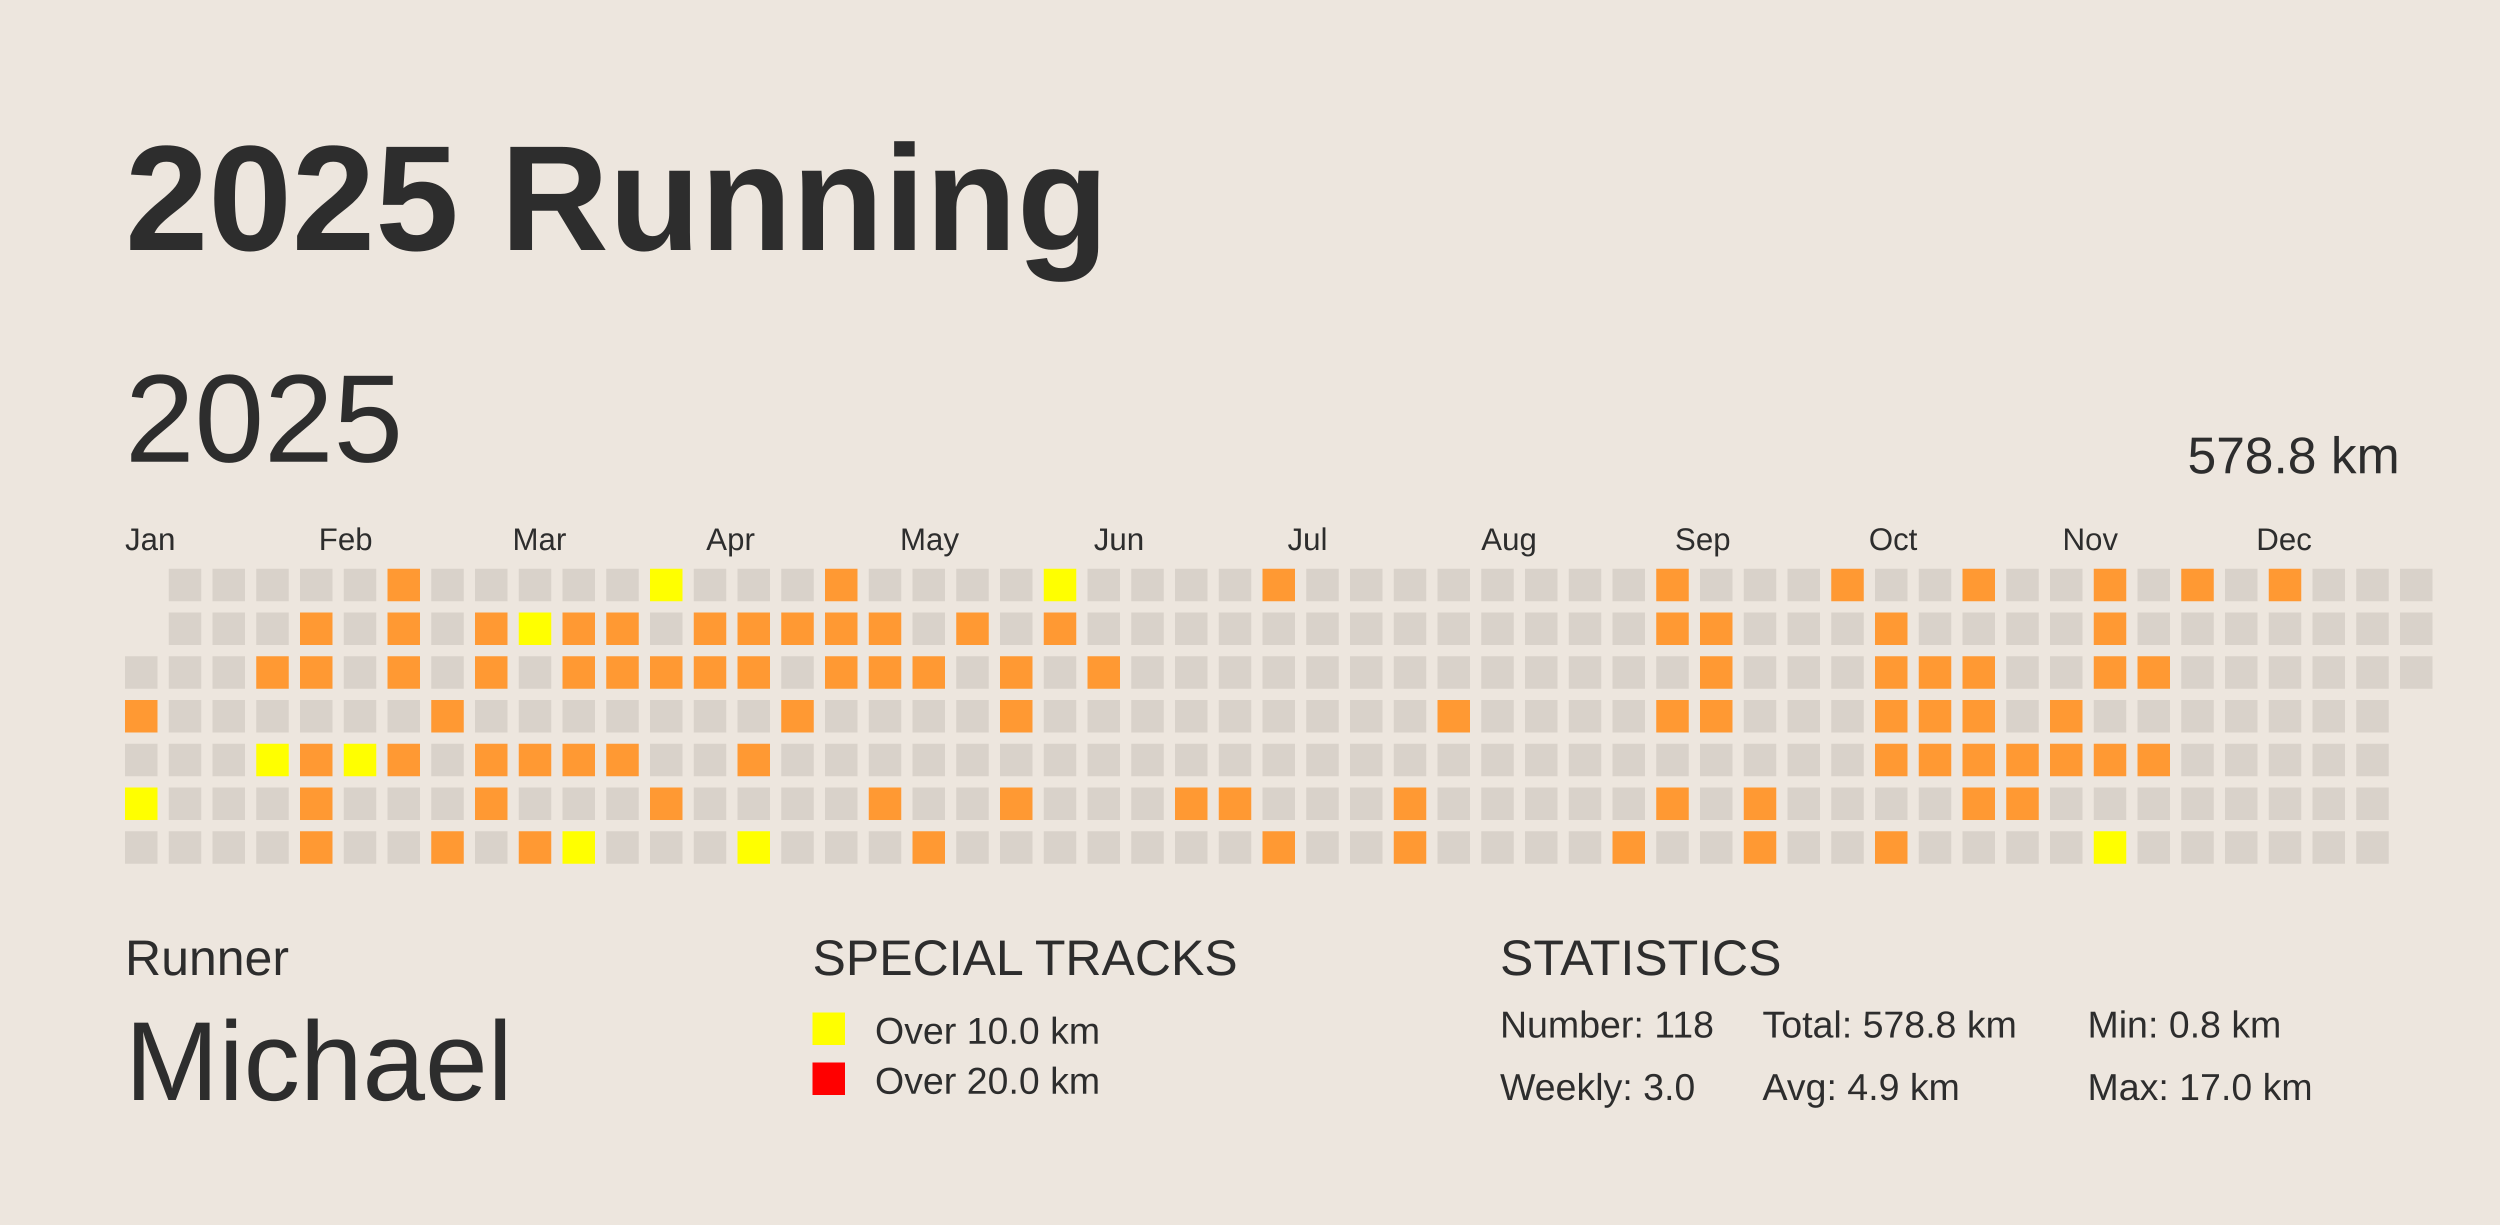
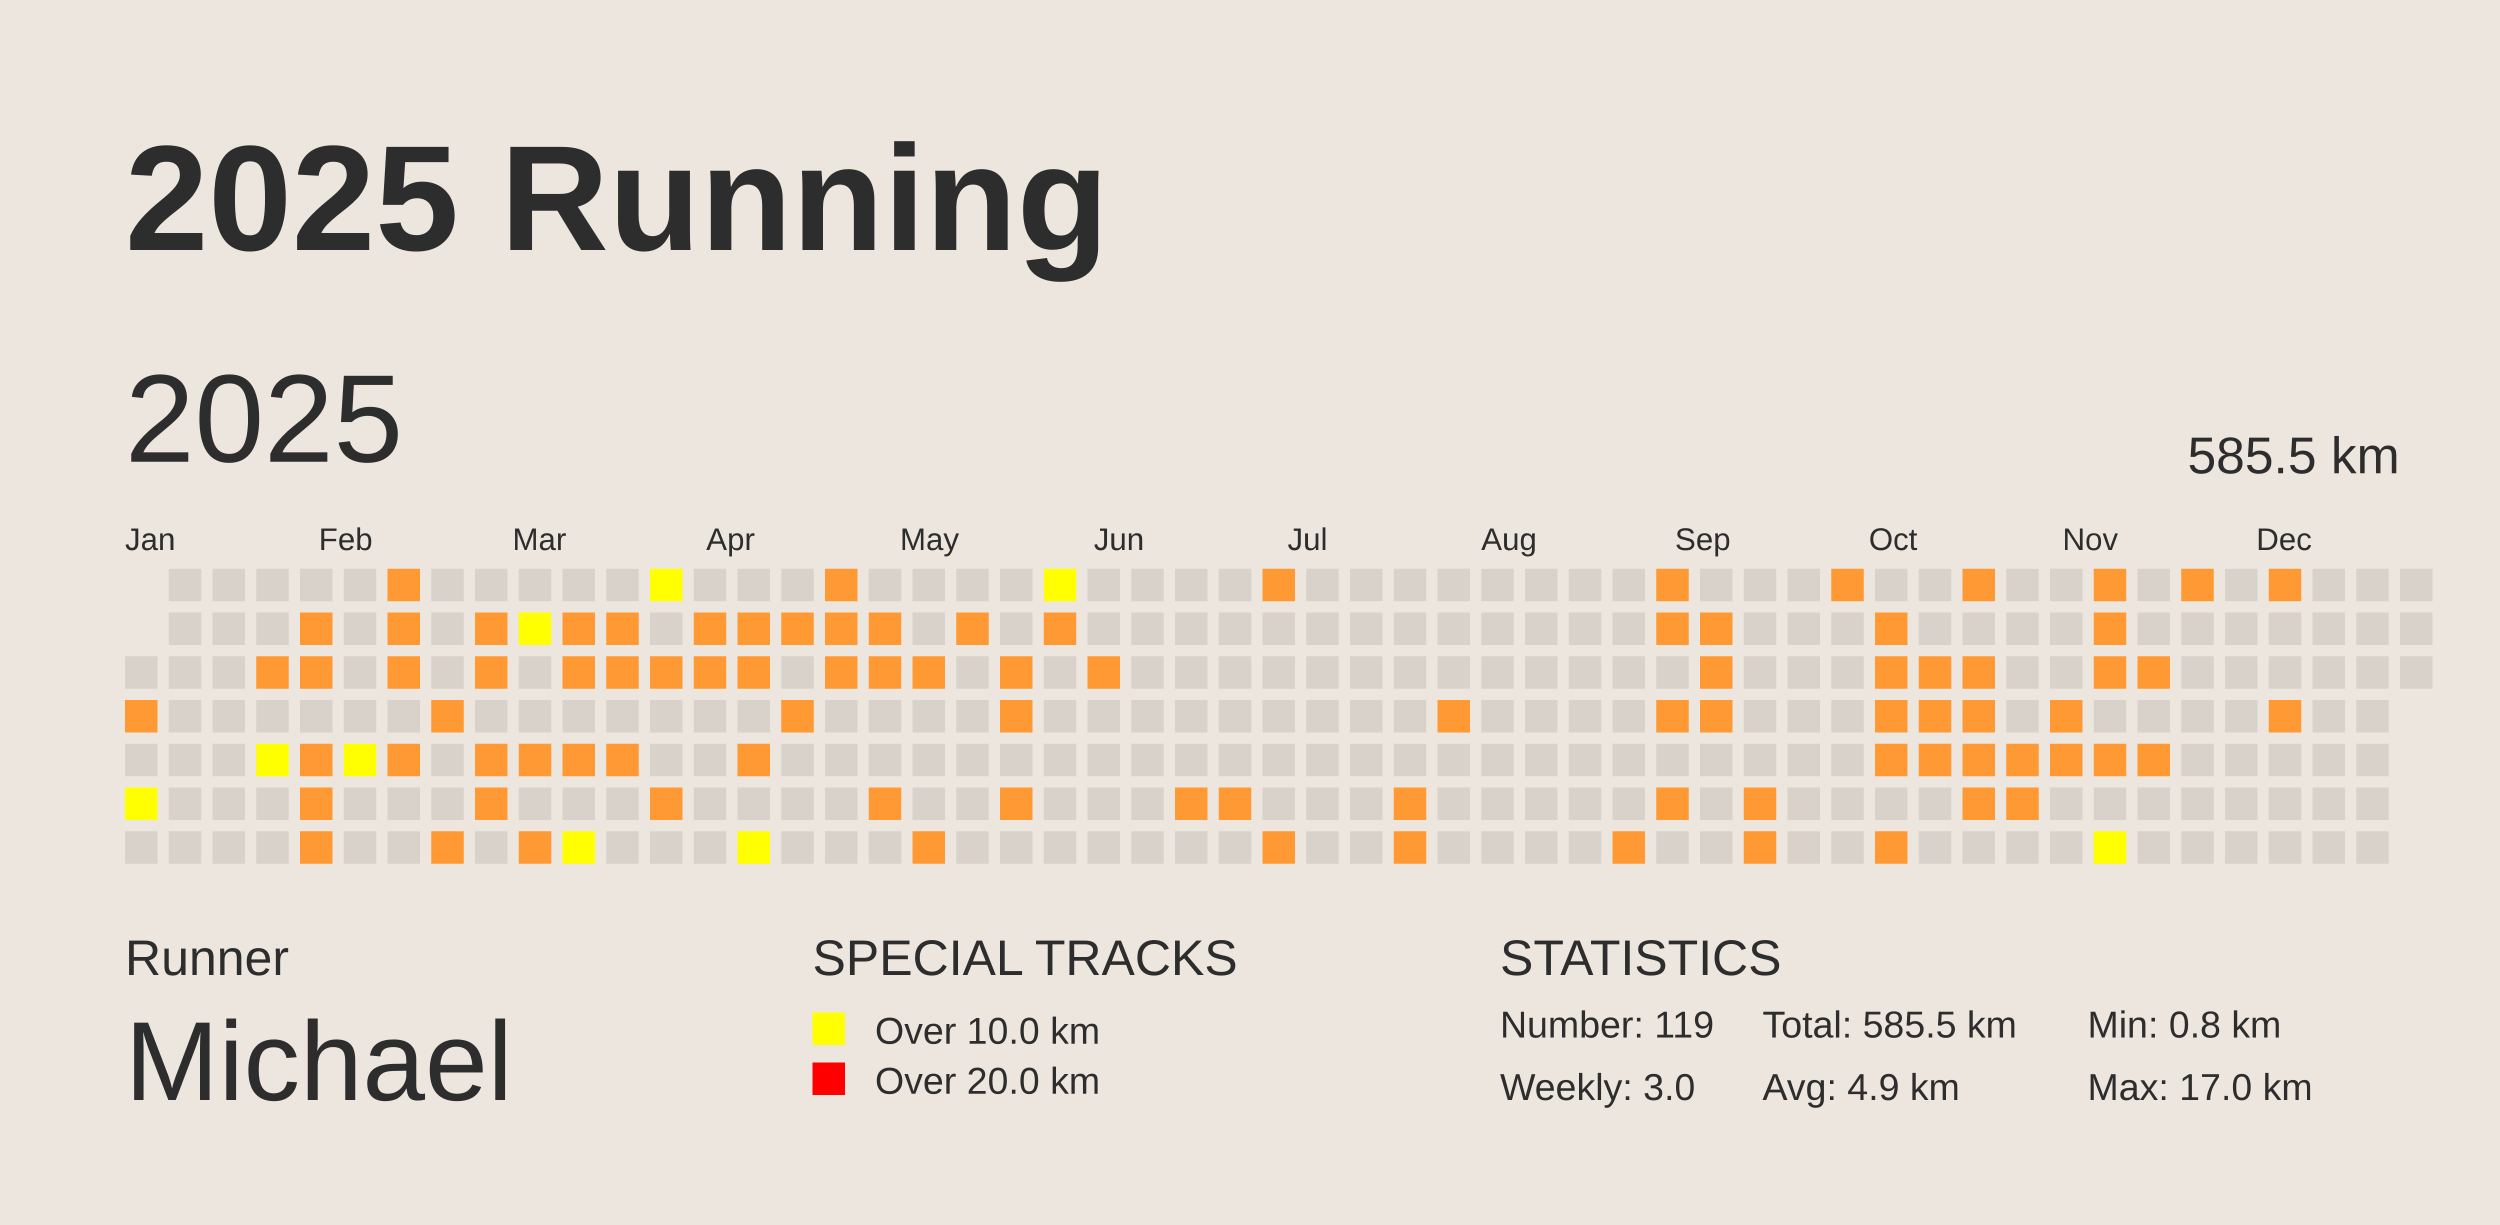
<svg xmlns="http://www.w3.org/2000/svg" baseProfile="full" height="98mm" version="1.1" viewBox="0,0,200,98" width="200mm">
  <defs />
  <rect fill="#EDE6DE" height="98" width="200" x="0" y="0" />
  <text fill="#2D2D2D" style="font-size:12px; font-family:Arial; font-weight:bold;" x="10" y="20">2025 Running</text>
  <text fill="#2D2D2D" style="font-size:4px; font-family:Arial" x="10" y="78">Runner</text>
  <text fill="#2D2D2D" style="font-size:9px; font-family:Arial" x="10" y="88">Michael</text>
  <text fill="#2D2D2D" style="font-size:4px; font-family:Arial" x="65" y="78">SPECIAL TRACKS</text>
  <rect fill="yellow" height="2.6" width="2.6" x="65" y="81" />
  <text fill="#2D2D2D" style="font-size:3px; font-family:Arial" x="70" y="83.5">Over 10.0 km</text>
  <rect fill="red" height="2.6" width="2.6" x="65" y="85" />
  <text fill="#2D2D2D" style="font-size:3px; font-family:Arial" x="70" y="87.5">Over 20.0 km</text>
  <text fill="#2D2D2D" style="font-size:4px; font-family:Arial" x="120" y="78">STATISTICS</text>
-   <text fill="#2D2D2D" style="font-size:3px; font-family:Arial" x="120" y="83">Number: 118</text>
+   <text fill="#2D2D2D" style="font-size:3px; font-family:Arial" x="120" y="83">Number: 119</text>
  <text fill="#2D2D2D" style="font-size:3px; font-family:Arial" x="120" y="88">Weekly: 3.0</text>
-   <text fill="#2D2D2D" style="font-size:3px; font-family:Arial" x="141" y="83">Total: 578.8 km</text>
+   <text fill="#2D2D2D" style="font-size:3px; font-family:Arial" x="141" y="83">Total: 585.5 km</text>
  <text fill="#2D2D2D" style="font-size:3px; font-family:Arial" x="141" y="88">Avg: 4.9 km</text>
  <text fill="#2D2D2D" style="font-size:3px; font-family:Arial" x="167" y="83">Min: 0.8 km</text>
  <text fill="#2D2D2D" style="font-size:3px; font-family:Arial" x="167" y="88">Max: 17.0 km</text>
  <text dominant-baseline="hanging" fill="#2D2D2D" style="font-size:10.0px; font-family:Arial;" x="10" y="30">2025</text>
-   <text dominant-baseline="hanging" fill="#2D2D2D" style="font-size:4.125px; font-family:Arial;" x="175" y="35">578.8 km</text>
+   <text dominant-baseline="hanging" fill="#2D2D2D" style="font-size:4.125px; font-family:Arial;" x="175" y="35">585.5 km</text>
  <text fill="#2D2D2D" style="font-size:2.5px; font-family:Arial" x="10.0" y="44">Jan</text>
  <text fill="#2D2D2D" style="font-size:2.5px; font-family:Arial" x="25.5" y="44">Feb</text>
  <text fill="#2D2D2D" style="font-size:2.5px; font-family:Arial" x="41.0" y="44">Mar</text>
  <text fill="#2D2D2D" style="font-size:2.5px; font-family:Arial" x="56.5" y="44">Apr</text>
  <text fill="#2D2D2D" style="font-size:2.5px; font-family:Arial" x="72.0" y="44">May</text>
  <text fill="#2D2D2D" style="font-size:2.5px; font-family:Arial" x="87.5" y="44">Jun</text>
  <text fill="#2D2D2D" style="font-size:2.5px; font-family:Arial" x="103.0" y="44">Jul</text>
  <text fill="#2D2D2D" style="font-size:2.5px; font-family:Arial" x="118.5" y="44">Aug</text>
  <text fill="#2D2D2D" style="font-size:2.5px; font-family:Arial" x="134.0" y="44">Sep</text>
  <text fill="#2D2D2D" style="font-size:2.5px; font-family:Arial" x="149.5" y="44">Oct</text>
  <text fill="#2D2D2D" style="font-size:2.5px; font-family:Arial" x="165.0" y="44">Nov</text>
  <text fill="#2D2D2D" style="font-size:2.5px; font-family:Arial" x="180.5" y="44">Dec</text>
  <rect fill="#D9D2CA" height="2.6" width="2.6" x="10.0" y="52.5" />
  <rect fill="#FF9933" height="2.6" width="2.6" x="10.0" y="56.0" />
  <rect fill="#D9D2CA" height="2.6" width="2.6" x="10.0" y="59.5" />
  <rect fill="yellow" height="2.6" width="2.6" x="10.0" y="63.0" />
  <rect fill="#D9D2CA" height="2.6" width="2.6" x="10.0" y="66.5" />
  <rect fill="#D9D2CA" height="2.6" width="2.6" x="13.5" y="45.5" />
  <rect fill="#D9D2CA" height="2.6" width="2.6" x="13.5" y="49.0" />
  <rect fill="#D9D2CA" height="2.6" width="2.6" x="13.5" y="52.5" />
  <rect fill="#D9D2CA" height="2.6" width="2.6" x="13.5" y="56.0" />
  <rect fill="#D9D2CA" height="2.6" width="2.6" x="13.5" y="59.5" />
  <rect fill="#D9D2CA" height="2.6" width="2.6" x="13.5" y="63.0" />
  <rect fill="#D9D2CA" height="2.6" width="2.6" x="13.5" y="66.5" />
  <rect fill="#D9D2CA" height="2.6" width="2.6" x="17.0" y="45.5" />
  <rect fill="#D9D2CA" height="2.6" width="2.6" x="17.0" y="49.0" />
  <rect fill="#D9D2CA" height="2.6" width="2.6" x="17.0" y="52.5" />
  <rect fill="#D9D2CA" height="2.6" width="2.6" x="17.0" y="56.0" />
  <rect fill="#D9D2CA" height="2.6" width="2.6" x="17.0" y="59.5" />
  <rect fill="#D9D2CA" height="2.6" width="2.6" x="17.0" y="63.0" />
  <rect fill="#D9D2CA" height="2.6" width="2.6" x="17.0" y="66.5" />
  <rect fill="#D9D2CA" height="2.6" width="2.6" x="20.5" y="45.5" />
  <rect fill="#D9D2CA" height="2.6" width="2.6" x="20.5" y="49.0" />
  <rect fill="#FF9933" height="2.6" width="2.6" x="20.5" y="52.5" />
  <rect fill="#D9D2CA" height="2.6" width="2.6" x="20.5" y="56.0" />
  <rect fill="yellow" height="2.6" width="2.6" x="20.5" y="59.5" />
  <rect fill="#D9D2CA" height="2.6" width="2.6" x="20.5" y="63.0" />
  <rect fill="#D9D2CA" height="2.6" width="2.6" x="20.5" y="66.5" />
  <rect fill="#D9D2CA" height="2.6" width="2.6" x="24.0" y="45.5" />
  <rect fill="#FF9933" height="2.6" width="2.6" x="24.0" y="49.0" />
  <rect fill="#FF9933" height="2.6" width="2.6" x="24.0" y="52.5" />
  <rect fill="#D9D2CA" height="2.6" width="2.6" x="24.0" y="56.0" />
  <rect fill="#FF9933" height="2.6" width="2.6" x="24.0" y="59.5" />
  <rect fill="#FF9933" height="2.6" width="2.6" x="24.0" y="63.0" />
  <rect fill="#FF9933" height="2.6" width="2.6" x="24.0" y="66.5" />
  <rect fill="#D9D2CA" height="2.6" width="2.6" x="27.5" y="45.5" />
  <rect fill="#D9D2CA" height="2.6" width="2.6" x="27.5" y="49.0" />
  <rect fill="#D9D2CA" height="2.6" width="2.6" x="27.5" y="52.5" />
  <rect fill="#D9D2CA" height="2.6" width="2.6" x="27.5" y="56.0" />
  <rect fill="yellow" height="2.6" width="2.6" x="27.5" y="59.5" />
  <rect fill="#D9D2CA" height="2.6" width="2.6" x="27.5" y="63.0" />
  <rect fill="#D9D2CA" height="2.6" width="2.6" x="27.5" y="66.5" />
  <rect fill="#FF9933" height="2.6" width="2.6" x="31.0" y="45.5" />
  <rect fill="#FF9933" height="2.6" width="2.6" x="31.0" y="49.0" />
  <rect fill="#FF9933" height="2.6" width="2.6" x="31.0" y="52.5" />
  <rect fill="#D9D2CA" height="2.6" width="2.6" x="31.0" y="56.0" />
  <rect fill="#FF9933" height="2.6" width="2.6" x="31.0" y="59.5" />
  <rect fill="#D9D2CA" height="2.6" width="2.6" x="31.0" y="63.0" />
  <rect fill="#D9D2CA" height="2.6" width="2.6" x="31.0" y="66.5" />
  <rect fill="#D9D2CA" height="2.6" width="2.6" x="34.5" y="45.5" />
  <rect fill="#D9D2CA" height="2.6" width="2.6" x="34.5" y="49.0" />
  <rect fill="#D9D2CA" height="2.6" width="2.6" x="34.5" y="52.5" />
  <rect fill="#FF9933" height="2.6" width="2.6" x="34.5" y="56.0" />
  <rect fill="#D9D2CA" height="2.6" width="2.6" x="34.5" y="59.5" />
  <rect fill="#D9D2CA" height="2.6" width="2.6" x="34.5" y="63.0" />
  <rect fill="#FF9933" height="2.6" width="2.6" x="34.5" y="66.5" />
  <rect fill="#D9D2CA" height="2.6" width="2.6" x="38.0" y="45.5" />
  <rect fill="#FF9933" height="2.6" width="2.6" x="38.0" y="49.0" />
  <rect fill="#FF9933" height="2.6" width="2.6" x="38.0" y="52.5" />
  <rect fill="#D9D2CA" height="2.6" width="2.6" x="38.0" y="56.0" />
  <rect fill="#FF9933" height="2.6" width="2.6" x="38.0" y="59.5" />
  <rect fill="#FF9933" height="2.6" width="2.6" x="38.0" y="63.0" />
  <rect fill="#D9D2CA" height="2.6" width="2.6" x="38.0" y="66.5" />
  <rect fill="#D9D2CA" height="2.6" width="2.6" x="41.5" y="45.5" />
  <rect fill="yellow" height="2.6" width="2.6" x="41.5" y="49.0" />
  <rect fill="#D9D2CA" height="2.6" width="2.6" x="41.5" y="52.5" />
  <rect fill="#D9D2CA" height="2.6" width="2.6" x="41.5" y="56.0" />
  <rect fill="#FF9933" height="2.6" width="2.6" x="41.5" y="59.5" />
  <rect fill="#D9D2CA" height="2.6" width="2.6" x="41.5" y="63.0" />
  <rect fill="#FF9933" height="2.6" width="2.6" x="41.5" y="66.5" />
  <rect fill="#D9D2CA" height="2.6" width="2.6" x="45.0" y="45.5" />
  <rect fill="#FF9933" height="2.6" width="2.6" x="45.0" y="49.0" />
  <rect fill="#FF9933" height="2.6" width="2.6" x="45.0" y="52.5" />
  <rect fill="#D9D2CA" height="2.6" width="2.6" x="45.0" y="56.0" />
  <rect fill="#FF9933" height="2.6" width="2.6" x="45.0" y="59.5" />
  <rect fill="#D9D2CA" height="2.6" width="2.6" x="45.0" y="63.0" />
  <rect fill="yellow" height="2.6" width="2.6" x="45.0" y="66.5" />
  <rect fill="#D9D2CA" height="2.6" width="2.6" x="48.5" y="45.5" />
  <rect fill="#FF9933" height="2.6" width="2.6" x="48.5" y="49.0" />
  <rect fill="#FF9933" height="2.6" width="2.6" x="48.5" y="52.5" />
  <rect fill="#D9D2CA" height="2.6" width="2.6" x="48.5" y="56.0" />
  <rect fill="#FF9933" height="2.6" width="2.6" x="48.5" y="59.5" />
  <rect fill="#D9D2CA" height="2.6" width="2.6" x="48.5" y="63.0" />
  <rect fill="#D9D2CA" height="2.6" width="2.6" x="48.5" y="66.5" />
  <rect fill="yellow" height="2.6" width="2.6" x="52.0" y="45.5" />
  <rect fill="#D9D2CA" height="2.6" width="2.6" x="52.0" y="49.0" />
  <rect fill="#FF9933" height="2.6" width="2.6" x="52.0" y="52.5" />
  <rect fill="#D9D2CA" height="2.6" width="2.6" x="52.0" y="56.0" />
  <rect fill="#D9D2CA" height="2.6" width="2.6" x="52.0" y="59.5" />
  <rect fill="#FF9933" height="2.6" width="2.6" x="52.0" y="63.0" />
  <rect fill="#D9D2CA" height="2.6" width="2.6" x="52.0" y="66.5" />
  <rect fill="#D9D2CA" height="2.6" width="2.6" x="55.5" y="45.5" />
  <rect fill="#FF9933" height="2.6" width="2.6" x="55.5" y="49.0" />
  <rect fill="#FF9933" height="2.6" width="2.6" x="55.5" y="52.5" />
  <rect fill="#D9D2CA" height="2.6" width="2.6" x="55.5" y="56.0" />
  <rect fill="#D9D2CA" height="2.6" width="2.6" x="55.5" y="59.5" />
  <rect fill="#D9D2CA" height="2.6" width="2.6" x="55.5" y="63.0" />
  <rect fill="#D9D2CA" height="2.6" width="2.6" x="55.5" y="66.5" />
  <rect fill="#D9D2CA" height="2.6" width="2.6" x="59.0" y="45.5" />
  <rect fill="#FF9933" height="2.6" width="2.6" x="59.0" y="49.0" />
  <rect fill="#FF9933" height="2.6" width="2.6" x="59.0" y="52.5" />
  <rect fill="#D9D2CA" height="2.6" width="2.6" x="59.0" y="56.0" />
  <rect fill="#FF9933" height="2.6" width="2.6" x="59.0" y="59.5" />
  <rect fill="#D9D2CA" height="2.6" width="2.6" x="59.0" y="63.0" />
  <rect fill="yellow" height="2.6" width="2.6" x="59.0" y="66.5" />
  <rect fill="#D9D2CA" height="2.6" width="2.6" x="62.5" y="45.5" />
  <rect fill="#FF9933" height="2.6" width="2.6" x="62.5" y="49.0" />
  <rect fill="#D9D2CA" height="2.6" width="2.6" x="62.5" y="52.5" />
  <rect fill="#FF9933" height="2.6" width="2.6" x="62.5" y="56.0" />
  <rect fill="#D9D2CA" height="2.6" width="2.6" x="62.5" y="59.5" />
  <rect fill="#D9D2CA" height="2.6" width="2.6" x="62.5" y="63.0" />
  <rect fill="#D9D2CA" height="2.6" width="2.6" x="62.5" y="66.5" />
  <rect fill="#FF9933" height="2.6" width="2.6" x="66.0" y="45.5" />
  <rect fill="#FF9933" height="2.6" width="2.6" x="66.0" y="49.0" />
  <rect fill="#FF9933" height="2.6" width="2.6" x="66.0" y="52.5" />
  <rect fill="#D9D2CA" height="2.6" width="2.6" x="66.0" y="56.0" />
  <rect fill="#D9D2CA" height="2.6" width="2.6" x="66.0" y="59.5" />
  <rect fill="#D9D2CA" height="2.6" width="2.6" x="66.0" y="63.0" />
  <rect fill="#D9D2CA" height="2.6" width="2.6" x="66.0" y="66.5" />
  <rect fill="#D9D2CA" height="2.6" width="2.6" x="69.5" y="45.5" />
  <rect fill="#FF9933" height="2.6" width="2.6" x="69.5" y="49.0" />
  <rect fill="#FF9933" height="2.6" width="2.6" x="69.5" y="52.5" />
  <rect fill="#D9D2CA" height="2.6" width="2.6" x="69.5" y="56.0" />
  <rect fill="#D9D2CA" height="2.6" width="2.6" x="69.5" y="59.5" />
  <rect fill="#FF9933" height="2.6" width="2.6" x="69.5" y="63.0" />
  <rect fill="#D9D2CA" height="2.6" width="2.6" x="69.5" y="66.5" />
  <rect fill="#D9D2CA" height="2.6" width="2.6" x="73.0" y="45.5" />
  <rect fill="#D9D2CA" height="2.6" width="2.6" x="73.0" y="49.0" />
  <rect fill="#FF9933" height="2.6" width="2.6" x="73.0" y="52.5" />
  <rect fill="#D9D2CA" height="2.6" width="2.6" x="73.0" y="56.0" />
  <rect fill="#D9D2CA" height="2.6" width="2.6" x="73.0" y="59.5" />
  <rect fill="#D9D2CA" height="2.6" width="2.6" x="73.0" y="63.0" />
  <rect fill="#FF9933" height="2.6" width="2.6" x="73.0" y="66.5" />
  <rect fill="#D9D2CA" height="2.6" width="2.6" x="76.5" y="45.5" />
  <rect fill="#FF9933" height="2.6" width="2.6" x="76.5" y="49.0" />
  <rect fill="#D9D2CA" height="2.6" width="2.6" x="76.5" y="52.5" />
  <rect fill="#D9D2CA" height="2.6" width="2.6" x="76.5" y="56.0" />
  <rect fill="#D9D2CA" height="2.6" width="2.6" x="76.5" y="59.5" />
  <rect fill="#D9D2CA" height="2.6" width="2.6" x="76.5" y="63.0" />
  <rect fill="#D9D2CA" height="2.6" width="2.6" x="76.5" y="66.5" />
  <rect fill="#D9D2CA" height="2.6" width="2.6" x="80.0" y="45.5" />
  <rect fill="#D9D2CA" height="2.6" width="2.6" x="80.0" y="49.0" />
  <rect fill="#FF9933" height="2.6" width="2.6" x="80.0" y="52.5" />
  <rect fill="#FF9933" height="2.6" width="2.6" x="80.0" y="56.0" />
  <rect fill="#D9D2CA" height="2.6" width="2.6" x="80.0" y="59.5" />
  <rect fill="#FF9933" height="2.6" width="2.6" x="80.0" y="63.0" />
  <rect fill="#D9D2CA" height="2.6" width="2.6" x="80.0" y="66.5" />
  <rect fill="yellow" height="2.6" width="2.6" x="83.5" y="45.5" />
  <rect fill="#FF9933" height="2.6" width="2.6" x="83.5" y="49.0" />
  <rect fill="#D9D2CA" height="2.6" width="2.6" x="83.5" y="52.5" />
  <rect fill="#D9D2CA" height="2.6" width="2.6" x="83.5" y="56.0" />
  <rect fill="#D9D2CA" height="2.6" width="2.6" x="83.5" y="59.5" />
  <rect fill="#D9D2CA" height="2.6" width="2.6" x="83.5" y="63.0" />
  <rect fill="#D9D2CA" height="2.6" width="2.6" x="83.5" y="66.5" />
  <rect fill="#D9D2CA" height="2.6" width="2.6" x="87.0" y="45.5" />
  <rect fill="#D9D2CA" height="2.6" width="2.6" x="87.0" y="49.0" />
  <rect fill="#FF9933" height="2.6" width="2.6" x="87.0" y="52.5" />
  <rect fill="#D9D2CA" height="2.6" width="2.6" x="87.0" y="56.0" />
  <rect fill="#D9D2CA" height="2.6" width="2.6" x="87.0" y="59.5" />
  <rect fill="#D9D2CA" height="2.6" width="2.6" x="87.0" y="63.0" />
  <rect fill="#D9D2CA" height="2.6" width="2.6" x="87.0" y="66.5" />
  <rect fill="#D9D2CA" height="2.6" width="2.6" x="90.5" y="45.5" />
  <rect fill="#D9D2CA" height="2.6" width="2.6" x="90.5" y="49.0" />
  <rect fill="#D9D2CA" height="2.6" width="2.6" x="90.5" y="52.5" />
  <rect fill="#D9D2CA" height="2.6" width="2.6" x="90.5" y="56.0" />
  <rect fill="#D9D2CA" height="2.6" width="2.6" x="90.5" y="59.5" />
  <rect fill="#D9D2CA" height="2.6" width="2.6" x="90.5" y="63.0" />
  <rect fill="#D9D2CA" height="2.6" width="2.6" x="90.5" y="66.5" />
  <rect fill="#D9D2CA" height="2.6" width="2.6" x="94.0" y="45.5" />
  <rect fill="#D9D2CA" height="2.6" width="2.6" x="94.0" y="49.0" />
  <rect fill="#D9D2CA" height="2.6" width="2.6" x="94.0" y="52.5" />
  <rect fill="#D9D2CA" height="2.6" width="2.6" x="94.0" y="56.0" />
  <rect fill="#D9D2CA" height="2.6" width="2.6" x="94.0" y="59.5" />
  <rect fill="#FF9933" height="2.6" width="2.6" x="94.0" y="63.0" />
  <rect fill="#D9D2CA" height="2.6" width="2.6" x="94.0" y="66.5" />
  <rect fill="#D9D2CA" height="2.6" width="2.6" x="97.5" y="45.5" />
  <rect fill="#D9D2CA" height="2.6" width="2.6" x="97.5" y="49.0" />
  <rect fill="#D9D2CA" height="2.6" width="2.6" x="97.5" y="52.5" />
  <rect fill="#D9D2CA" height="2.6" width="2.6" x="97.5" y="56.0" />
  <rect fill="#D9D2CA" height="2.6" width="2.6" x="97.5" y="59.5" />
  <rect fill="#FF9933" height="2.6" width="2.6" x="97.5" y="63.0" />
  <rect fill="#D9D2CA" height="2.6" width="2.6" x="97.5" y="66.5" />
  <rect fill="#FF9933" height="2.6" width="2.6" x="101.0" y="45.5" />
  <rect fill="#D9D2CA" height="2.6" width="2.6" x="101.0" y="49.0" />
  <rect fill="#D9D2CA" height="2.6" width="2.6" x="101.0" y="52.5" />
  <rect fill="#D9D2CA" height="2.6" width="2.6" x="101.0" y="56.0" />
  <rect fill="#D9D2CA" height="2.6" width="2.6" x="101.0" y="59.5" />
  <rect fill="#D9D2CA" height="2.6" width="2.6" x="101.0" y="63.0" />
  <rect fill="#FF9933" height="2.6" width="2.6" x="101.0" y="66.5" />
  <rect fill="#D9D2CA" height="2.6" width="2.6" x="104.5" y="45.5" />
  <rect fill="#D9D2CA" height="2.6" width="2.6" x="104.5" y="49.0" />
  <rect fill="#D9D2CA" height="2.6" width="2.6" x="104.5" y="52.5" />
  <rect fill="#D9D2CA" height="2.6" width="2.6" x="104.5" y="56.0" />
  <rect fill="#D9D2CA" height="2.6" width="2.6" x="104.5" y="59.5" />
  <rect fill="#D9D2CA" height="2.6" width="2.6" x="104.5" y="63.0" />
  <rect fill="#D9D2CA" height="2.6" width="2.6" x="104.5" y="66.5" />
  <rect fill="#D9D2CA" height="2.6" width="2.6" x="108.0" y="45.5" />
  <rect fill="#D9D2CA" height="2.6" width="2.6" x="108.0" y="49.0" />
  <rect fill="#D9D2CA" height="2.6" width="2.6" x="108.0" y="52.5" />
  <rect fill="#D9D2CA" height="2.6" width="2.6" x="108.0" y="56.0" />
  <rect fill="#D9D2CA" height="2.6" width="2.6" x="108.0" y="59.5" />
  <rect fill="#D9D2CA" height="2.6" width="2.6" x="108.0" y="63.0" />
  <rect fill="#D9D2CA" height="2.6" width="2.6" x="108.0" y="66.5" />
  <rect fill="#D9D2CA" height="2.6" width="2.6" x="111.5" y="45.5" />
  <rect fill="#D9D2CA" height="2.6" width="2.6" x="111.5" y="49.0" />
  <rect fill="#D9D2CA" height="2.6" width="2.6" x="111.5" y="52.5" />
  <rect fill="#D9D2CA" height="2.6" width="2.6" x="111.5" y="56.0" />
  <rect fill="#D9D2CA" height="2.6" width="2.6" x="111.5" y="59.5" />
  <rect fill="#FF9933" height="2.6" width="2.6" x="111.5" y="63.0" />
  <rect fill="#FF9933" height="2.6" width="2.6" x="111.5" y="66.5" />
  <rect fill="#D9D2CA" height="2.6" width="2.6" x="115.0" y="45.5" />
  <rect fill="#D9D2CA" height="2.6" width="2.6" x="115.0" y="49.0" />
  <rect fill="#D9D2CA" height="2.6" width="2.6" x="115.0" y="52.5" />
  <rect fill="#FF9933" height="2.6" width="2.6" x="115.0" y="56.0" />
  <rect fill="#D9D2CA" height="2.6" width="2.6" x="115.0" y="59.5" />
  <rect fill="#D9D2CA" height="2.6" width="2.6" x="115.0" y="63.0" />
  <rect fill="#D9D2CA" height="2.6" width="2.6" x="115.0" y="66.5" />
  <rect fill="#D9D2CA" height="2.6" width="2.6" x="118.5" y="45.5" />
  <rect fill="#D9D2CA" height="2.6" width="2.6" x="118.5" y="49.0" />
  <rect fill="#D9D2CA" height="2.6" width="2.6" x="118.5" y="52.5" />
  <rect fill="#D9D2CA" height="2.6" width="2.6" x="118.5" y="56.0" />
  <rect fill="#D9D2CA" height="2.6" width="2.6" x="118.5" y="59.5" />
  <rect fill="#D9D2CA" height="2.6" width="2.6" x="118.5" y="63.0" />
  <rect fill="#D9D2CA" height="2.6" width="2.6" x="118.5" y="66.5" />
  <rect fill="#D9D2CA" height="2.6" width="2.6" x="122.0" y="45.5" />
  <rect fill="#D9D2CA" height="2.6" width="2.6" x="122.0" y="49.0" />
  <rect fill="#D9D2CA" height="2.6" width="2.6" x="122.0" y="52.5" />
  <rect fill="#D9D2CA" height="2.6" width="2.6" x="122.0" y="56.0" />
  <rect fill="#D9D2CA" height="2.6" width="2.6" x="122.0" y="59.5" />
  <rect fill="#D9D2CA" height="2.6" width="2.6" x="122.0" y="63.0" />
  <rect fill="#D9D2CA" height="2.6" width="2.6" x="122.0" y="66.5" />
  <rect fill="#D9D2CA" height="2.6" width="2.6" x="125.5" y="45.5" />
  <rect fill="#D9D2CA" height="2.6" width="2.6" x="125.5" y="49.0" />
  <rect fill="#D9D2CA" height="2.6" width="2.6" x="125.5" y="52.5" />
  <rect fill="#D9D2CA" height="2.6" width="2.6" x="125.5" y="56.0" />
  <rect fill="#D9D2CA" height="2.6" width="2.6" x="125.5" y="59.5" />
  <rect fill="#D9D2CA" height="2.6" width="2.6" x="125.5" y="63.0" />
  <rect fill="#D9D2CA" height="2.6" width="2.6" x="125.5" y="66.5" />
  <rect fill="#D9D2CA" height="2.6" width="2.6" x="129.0" y="45.5" />
  <rect fill="#D9D2CA" height="2.6" width="2.6" x="129.0" y="49.0" />
  <rect fill="#D9D2CA" height="2.6" width="2.6" x="129.0" y="52.5" />
  <rect fill="#D9D2CA" height="2.6" width="2.6" x="129.0" y="56.0" />
  <rect fill="#D9D2CA" height="2.6" width="2.6" x="129.0" y="59.5" />
  <rect fill="#D9D2CA" height="2.6" width="2.6" x="129.0" y="63.0" />
  <rect fill="#FF9933" height="2.6" width="2.6" x="129.0" y="66.5" />
  <rect fill="#FF9933" height="2.6" width="2.6" x="132.5" y="45.5" />
  <rect fill="#FF9933" height="2.6" width="2.6" x="132.5" y="49.0" />
  <rect fill="#D9D2CA" height="2.6" width="2.6" x="132.5" y="52.5" />
  <rect fill="#FF9933" height="2.6" width="2.6" x="132.5" y="56.0" />
  <rect fill="#D9D2CA" height="2.6" width="2.6" x="132.5" y="59.5" />
  <rect fill="#FF9933" height="2.6" width="2.6" x="132.5" y="63.0" />
  <rect fill="#D9D2CA" height="2.6" width="2.6" x="132.5" y="66.5" />
  <rect fill="#D9D2CA" height="2.6" width="2.6" x="136.0" y="45.5" />
  <rect fill="#FF9933" height="2.6" width="2.6" x="136.0" y="49.0" />
  <rect fill="#FF9933" height="2.6" width="2.6" x="136.0" y="52.5" />
  <rect fill="#FF9933" height="2.6" width="2.6" x="136.0" y="56.0" />
  <rect fill="#D9D2CA" height="2.6" width="2.6" x="136.0" y="59.5" />
  <rect fill="#D9D2CA" height="2.6" width="2.6" x="136.0" y="63.0" />
  <rect fill="#D9D2CA" height="2.6" width="2.6" x="136.0" y="66.5" />
  <rect fill="#D9D2CA" height="2.6" width="2.6" x="139.5" y="45.5" />
  <rect fill="#D9D2CA" height="2.6" width="2.6" x="139.5" y="49.0" />
  <rect fill="#D9D2CA" height="2.6" width="2.6" x="139.5" y="52.5" />
  <rect fill="#D9D2CA" height="2.6" width="2.6" x="139.5" y="56.0" />
  <rect fill="#D9D2CA" height="2.6" width="2.6" x="139.5" y="59.5" />
  <rect fill="#FF9933" height="2.6" width="2.6" x="139.5" y="63.0" />
  <rect fill="#FF9933" height="2.6" width="2.6" x="139.5" y="66.5" />
  <rect fill="#D9D2CA" height="2.6" width="2.6" x="143.0" y="45.5" />
  <rect fill="#D9D2CA" height="2.6" width="2.6" x="143.0" y="49.0" />
  <rect fill="#D9D2CA" height="2.6" width="2.6" x="143.0" y="52.5" />
  <rect fill="#D9D2CA" height="2.6" width="2.6" x="143.0" y="56.0" />
  <rect fill="#D9D2CA" height="2.6" width="2.6" x="143.0" y="59.5" />
  <rect fill="#D9D2CA" height="2.6" width="2.6" x="143.0" y="63.0" />
  <rect fill="#D9D2CA" height="2.6" width="2.6" x="143.0" y="66.5" />
  <rect fill="#FF9933" height="2.6" width="2.6" x="146.5" y="45.5" />
  <rect fill="#D9D2CA" height="2.6" width="2.6" x="146.5" y="49.0" />
  <rect fill="#D9D2CA" height="2.6" width="2.6" x="146.5" y="52.5" />
  <rect fill="#D9D2CA" height="2.6" width="2.6" x="146.5" y="56.0" />
  <rect fill="#D9D2CA" height="2.6" width="2.6" x="146.5" y="59.5" />
  <rect fill="#D9D2CA" height="2.6" width="2.6" x="146.5" y="63.0" />
  <rect fill="#D9D2CA" height="2.6" width="2.6" x="146.5" y="66.5" />
  <rect fill="#D9D2CA" height="2.6" width="2.6" x="150.0" y="45.5" />
  <rect fill="#FF9933" height="2.6" width="2.6" x="150.0" y="49.0" />
  <rect fill="#FF9933" height="2.6" width="2.6" x="150.0" y="52.5" />
  <rect fill="#FF9933" height="2.6" width="2.6" x="150.0" y="56.0" />
  <rect fill="#FF9933" height="2.6" width="2.6" x="150.0" y="59.5" />
  <rect fill="#D9D2CA" height="2.6" width="2.6" x="150.0" y="63.0" />
  <rect fill="#FF9933" height="2.6" width="2.6" x="150.0" y="66.5" />
  <rect fill="#D9D2CA" height="2.6" width="2.6" x="153.5" y="45.5" />
  <rect fill="#D9D2CA" height="2.6" width="2.6" x="153.5" y="49.0" />
  <rect fill="#FF9933" height="2.6" width="2.6" x="153.5" y="52.5" />
  <rect fill="#FF9933" height="2.6" width="2.6" x="153.5" y="56.0" />
  <rect fill="#FF9933" height="2.6" width="2.6" x="153.5" y="59.5" />
  <rect fill="#D9D2CA" height="2.6" width="2.6" x="153.5" y="63.0" />
  <rect fill="#D9D2CA" height="2.6" width="2.6" x="153.5" y="66.5" />
  <rect fill="#FF9933" height="2.6" width="2.6" x="157.0" y="45.5" />
  <rect fill="#D9D2CA" height="2.6" width="2.6" x="157.0" y="49.0" />
  <rect fill="#FF9933" height="2.6" width="2.6" x="157.0" y="52.5" />
  <rect fill="#FF9933" height="2.6" width="2.6" x="157.0" y="56.0" />
  <rect fill="#FF9933" height="2.6" width="2.6" x="157.0" y="59.5" />
  <rect fill="#FF9933" height="2.6" width="2.6" x="157.0" y="63.0" />
  <rect fill="#D9D2CA" height="2.6" width="2.6" x="157.0" y="66.5" />
  <rect fill="#D9D2CA" height="2.6" width="2.6" x="160.5" y="45.5" />
  <rect fill="#D9D2CA" height="2.6" width="2.6" x="160.5" y="49.0" />
  <rect fill="#D9D2CA" height="2.6" width="2.6" x="160.5" y="52.5" />
  <rect fill="#D9D2CA" height="2.6" width="2.6" x="160.5" y="56.0" />
  <rect fill="#FF9933" height="2.6" width="2.6" x="160.5" y="59.5" />
  <rect fill="#FF9933" height="2.6" width="2.6" x="160.5" y="63.0" />
  <rect fill="#D9D2CA" height="2.6" width="2.6" x="160.5" y="66.5" />
  <rect fill="#D9D2CA" height="2.6" width="2.6" x="164.0" y="45.5" />
  <rect fill="#D9D2CA" height="2.6" width="2.6" x="164.0" y="49.0" />
  <rect fill="#D9D2CA" height="2.6" width="2.6" x="164.0" y="52.5" />
  <rect fill="#FF9933" height="2.6" width="2.6" x="164.0" y="56.0" />
  <rect fill="#FF9933" height="2.6" width="2.6" x="164.0" y="59.5" />
  <rect fill="#D9D2CA" height="2.6" width="2.6" x="164.0" y="63.0" />
  <rect fill="#D9D2CA" height="2.6" width="2.6" x="164.0" y="66.5" />
  <rect fill="#FF9933" height="2.6" width="2.6" x="167.5" y="45.5" />
  <rect fill="#FF9933" height="2.6" width="2.6" x="167.5" y="49.0" />
  <rect fill="#FF9933" height="2.6" width="2.6" x="167.5" y="52.5" />
  <rect fill="#D9D2CA" height="2.6" width="2.6" x="167.5" y="56.0" />
  <rect fill="#FF9933" height="2.6" width="2.6" x="167.5" y="59.5" />
  <rect fill="#D9D2CA" height="2.6" width="2.6" x="167.5" y="63.0" />
  <rect fill="yellow" height="2.6" width="2.6" x="167.5" y="66.5" />
  <rect fill="#D9D2CA" height="2.6" width="2.6" x="171.0" y="45.5" />
  <rect fill="#D9D2CA" height="2.6" width="2.6" x="171.0" y="49.0" />
  <rect fill="#FF9933" height="2.6" width="2.6" x="171.0" y="52.5" />
  <rect fill="#D9D2CA" height="2.6" width="2.6" x="171.0" y="56.0" />
  <rect fill="#FF9933" height="2.6" width="2.6" x="171.0" y="59.5" />
  <rect fill="#D9D2CA" height="2.6" width="2.6" x="171.0" y="63.0" />
  <rect fill="#D9D2CA" height="2.6" width="2.6" x="171.0" y="66.5" />
  <rect fill="#FF9933" height="2.6" width="2.6" x="174.5" y="45.5" />
  <rect fill="#D9D2CA" height="2.6" width="2.6" x="174.5" y="49.0" />
  <rect fill="#D9D2CA" height="2.6" width="2.6" x="174.5" y="52.5" />
  <rect fill="#D9D2CA" height="2.6" width="2.6" x="174.5" y="56.0" />
  <rect fill="#D9D2CA" height="2.6" width="2.6" x="174.5" y="59.5" />
  <rect fill="#D9D2CA" height="2.6" width="2.6" x="174.5" y="63.0" />
  <rect fill="#D9D2CA" height="2.6" width="2.6" x="174.5" y="66.5" />
  <rect fill="#D9D2CA" height="2.6" width="2.6" x="178.0" y="45.5" />
  <rect fill="#D9D2CA" height="2.6" width="2.6" x="178.0" y="49.0" />
  <rect fill="#D9D2CA" height="2.6" width="2.6" x="178.0" y="52.5" />
  <rect fill="#D9D2CA" height="2.6" width="2.6" x="178.0" y="56.0" />
  <rect fill="#D9D2CA" height="2.6" width="2.6" x="178.0" y="59.5" />
  <rect fill="#D9D2CA" height="2.6" width="2.6" x="178.0" y="63.0" />
  <rect fill="#D9D2CA" height="2.6" width="2.6" x="178.0" y="66.5" />
  <rect fill="#FF9933" height="2.6" width="2.6" x="181.5" y="45.5" />
  <rect fill="#D9D2CA" height="2.6" width="2.6" x="181.5" y="49.0" />
  <rect fill="#D9D2CA" height="2.6" width="2.6" x="181.5" y="52.5" />
-   <rect fill="#D9D2CA" height="2.6" width="2.6" x="181.5" y="56.0" />
+   <rect fill="#FF9933" height="2.6" width="2.6" x="181.5" y="56.0" />
  <rect fill="#D9D2CA" height="2.6" width="2.6" x="181.5" y="59.5" />
  <rect fill="#D9D2CA" height="2.6" width="2.6" x="181.5" y="63.0" />
  <rect fill="#D9D2CA" height="2.6" width="2.6" x="181.5" y="66.5" />
  <rect fill="#D9D2CA" height="2.6" width="2.6" x="185.0" y="45.5" />
  <rect fill="#D9D2CA" height="2.6" width="2.6" x="185.0" y="49.0" />
  <rect fill="#D9D2CA" height="2.6" width="2.6" x="185.0" y="52.5" />
  <rect fill="#D9D2CA" height="2.6" width="2.6" x="185.0" y="56.0" />
  <rect fill="#D9D2CA" height="2.6" width="2.6" x="185.0" y="59.5" />
  <rect fill="#D9D2CA" height="2.6" width="2.6" x="185.0" y="63.0" />
  <rect fill="#D9D2CA" height="2.6" width="2.6" x="185.0" y="66.5" />
  <rect fill="#D9D2CA" height="2.6" width="2.6" x="188.5" y="45.5" />
  <rect fill="#D9D2CA" height="2.6" width="2.6" x="188.5" y="49.0" />
  <rect fill="#D9D2CA" height="2.6" width="2.6" x="188.5" y="52.5" />
  <rect fill="#D9D2CA" height="2.6" width="2.6" x="188.5" y="56.0" />
  <rect fill="#D9D2CA" height="2.6" width="2.6" x="188.5" y="59.5" />
  <rect fill="#D9D2CA" height="2.6" width="2.6" x="188.5" y="63.0" />
  <rect fill="#D9D2CA" height="2.6" width="2.6" x="188.5" y="66.5" />
  <rect fill="#D9D2CA" height="2.6" width="2.6" x="192.0" y="45.5" />
  <rect fill="#D9D2CA" height="2.6" width="2.6" x="192.0" y="49.0" />
  <rect fill="#D9D2CA" height="2.6" width="2.6" x="192.0" y="52.5" />
</svg>
